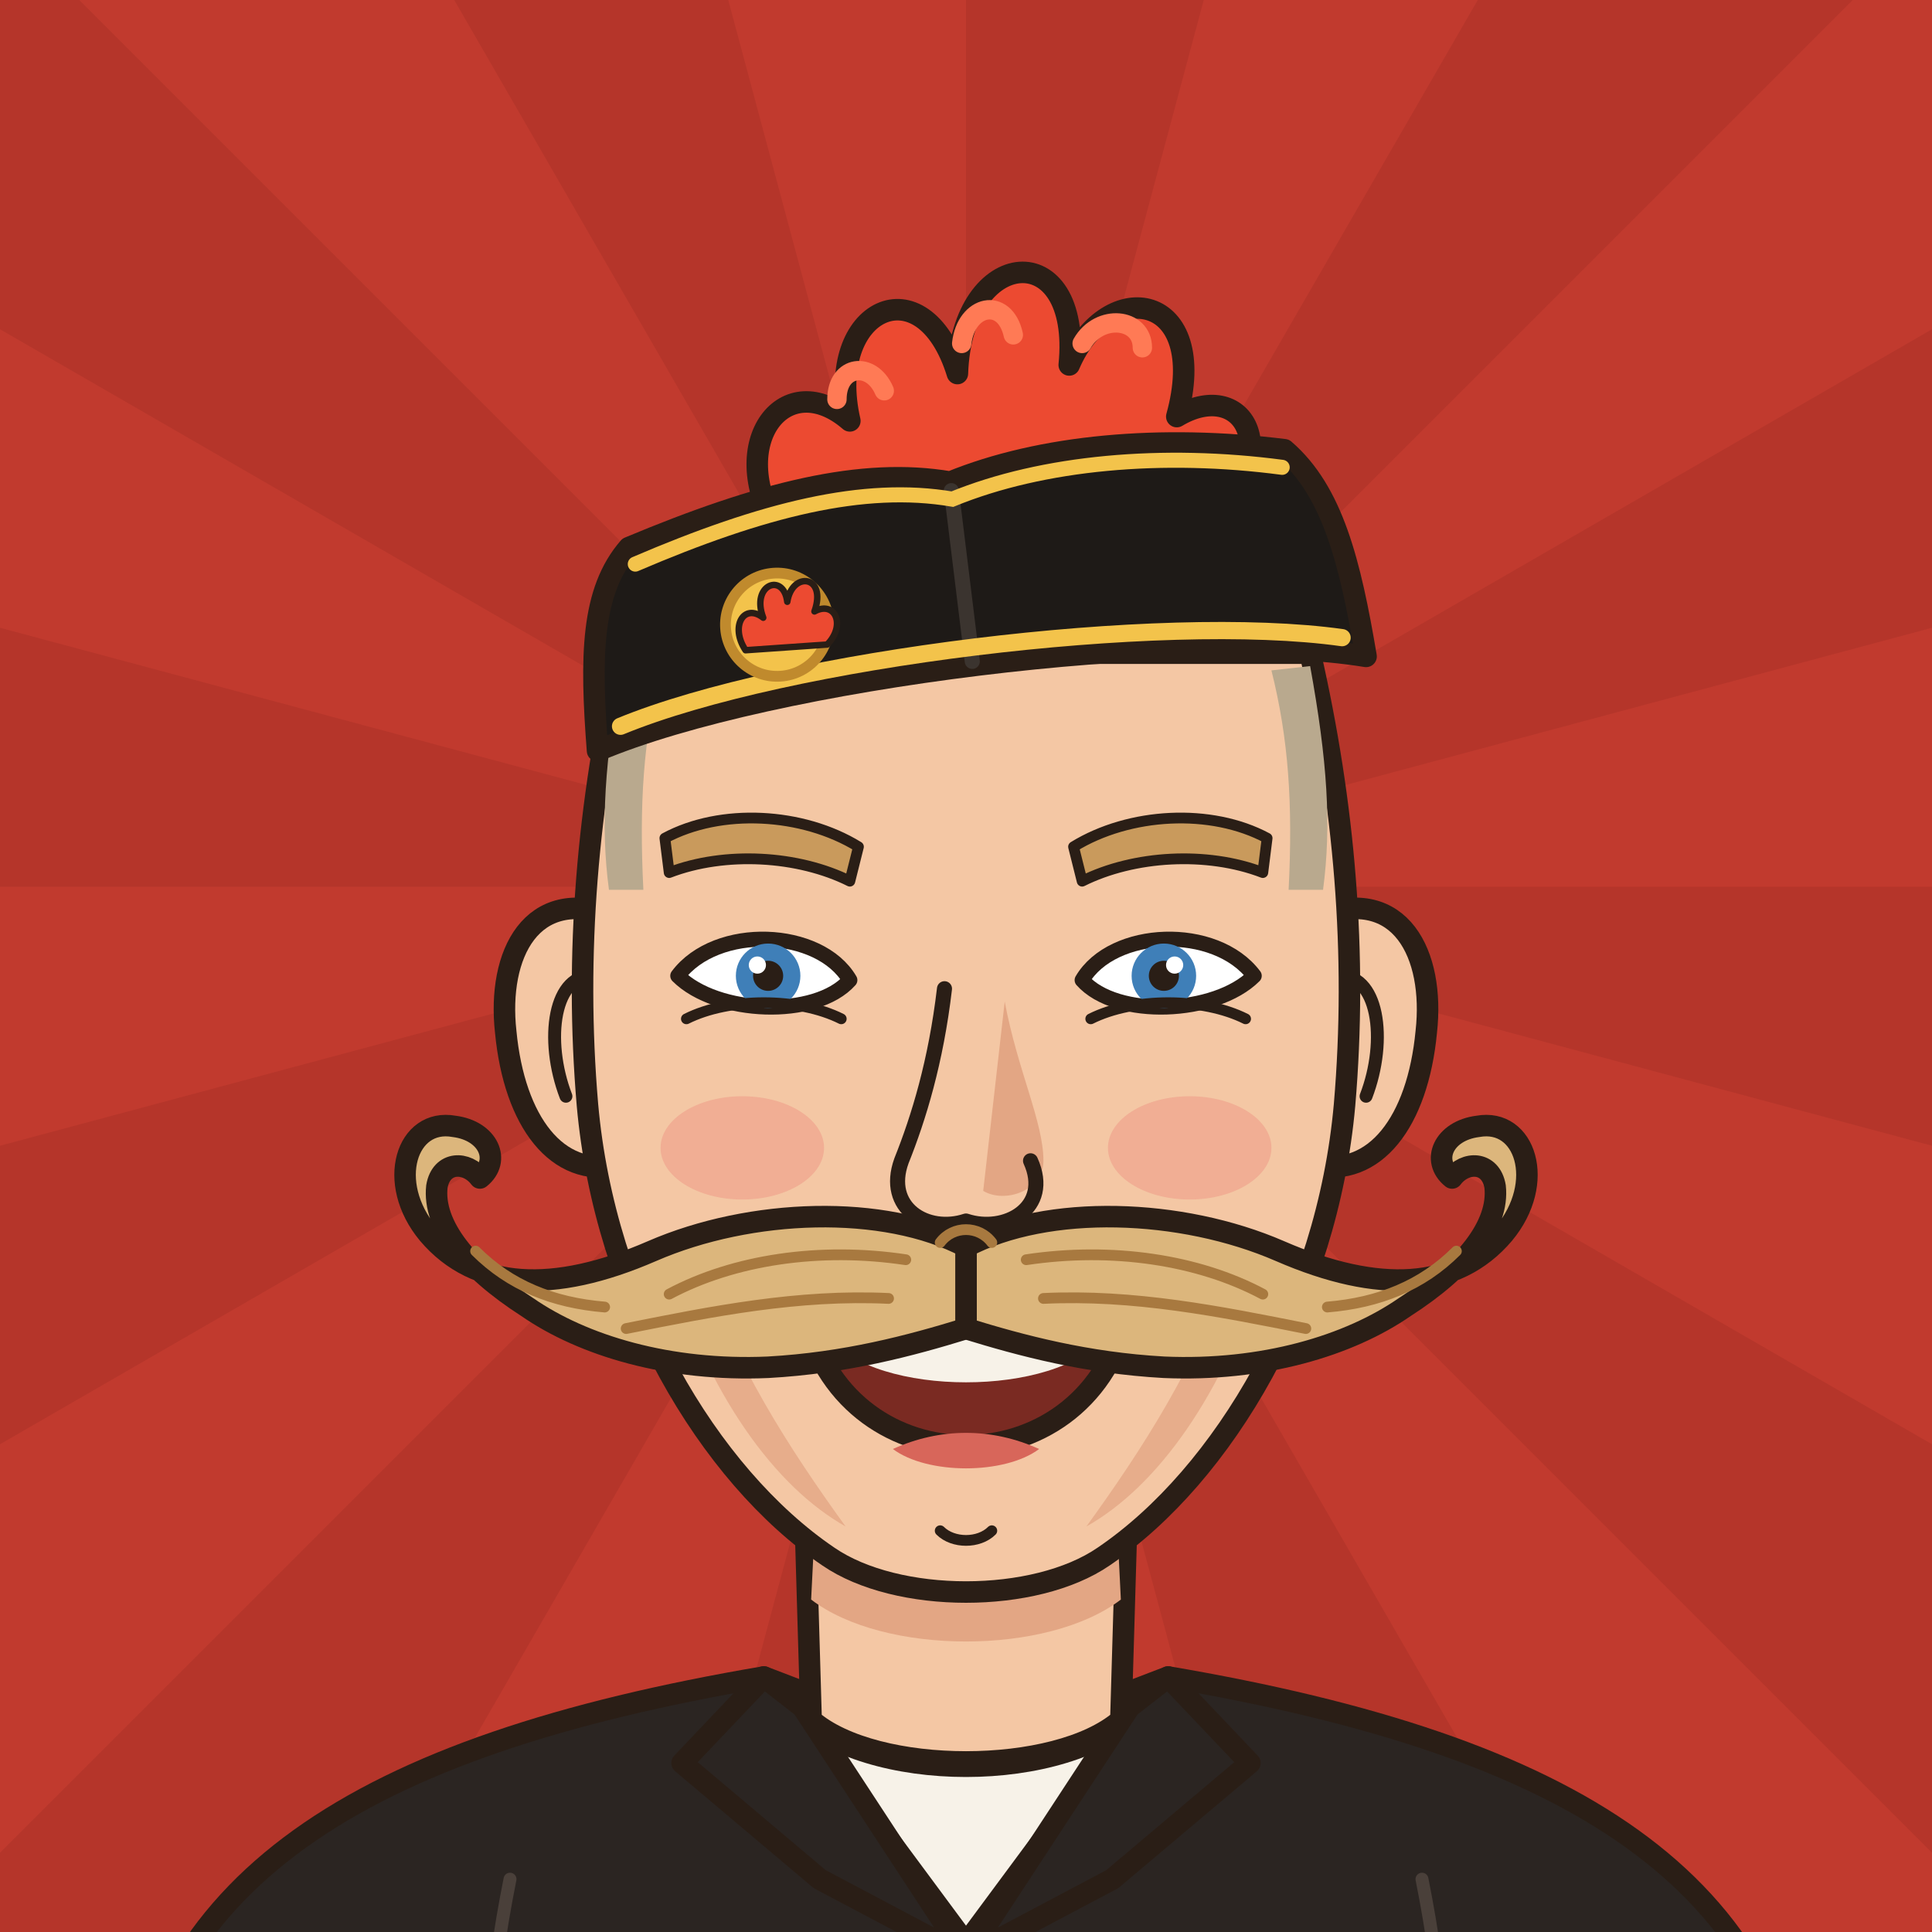
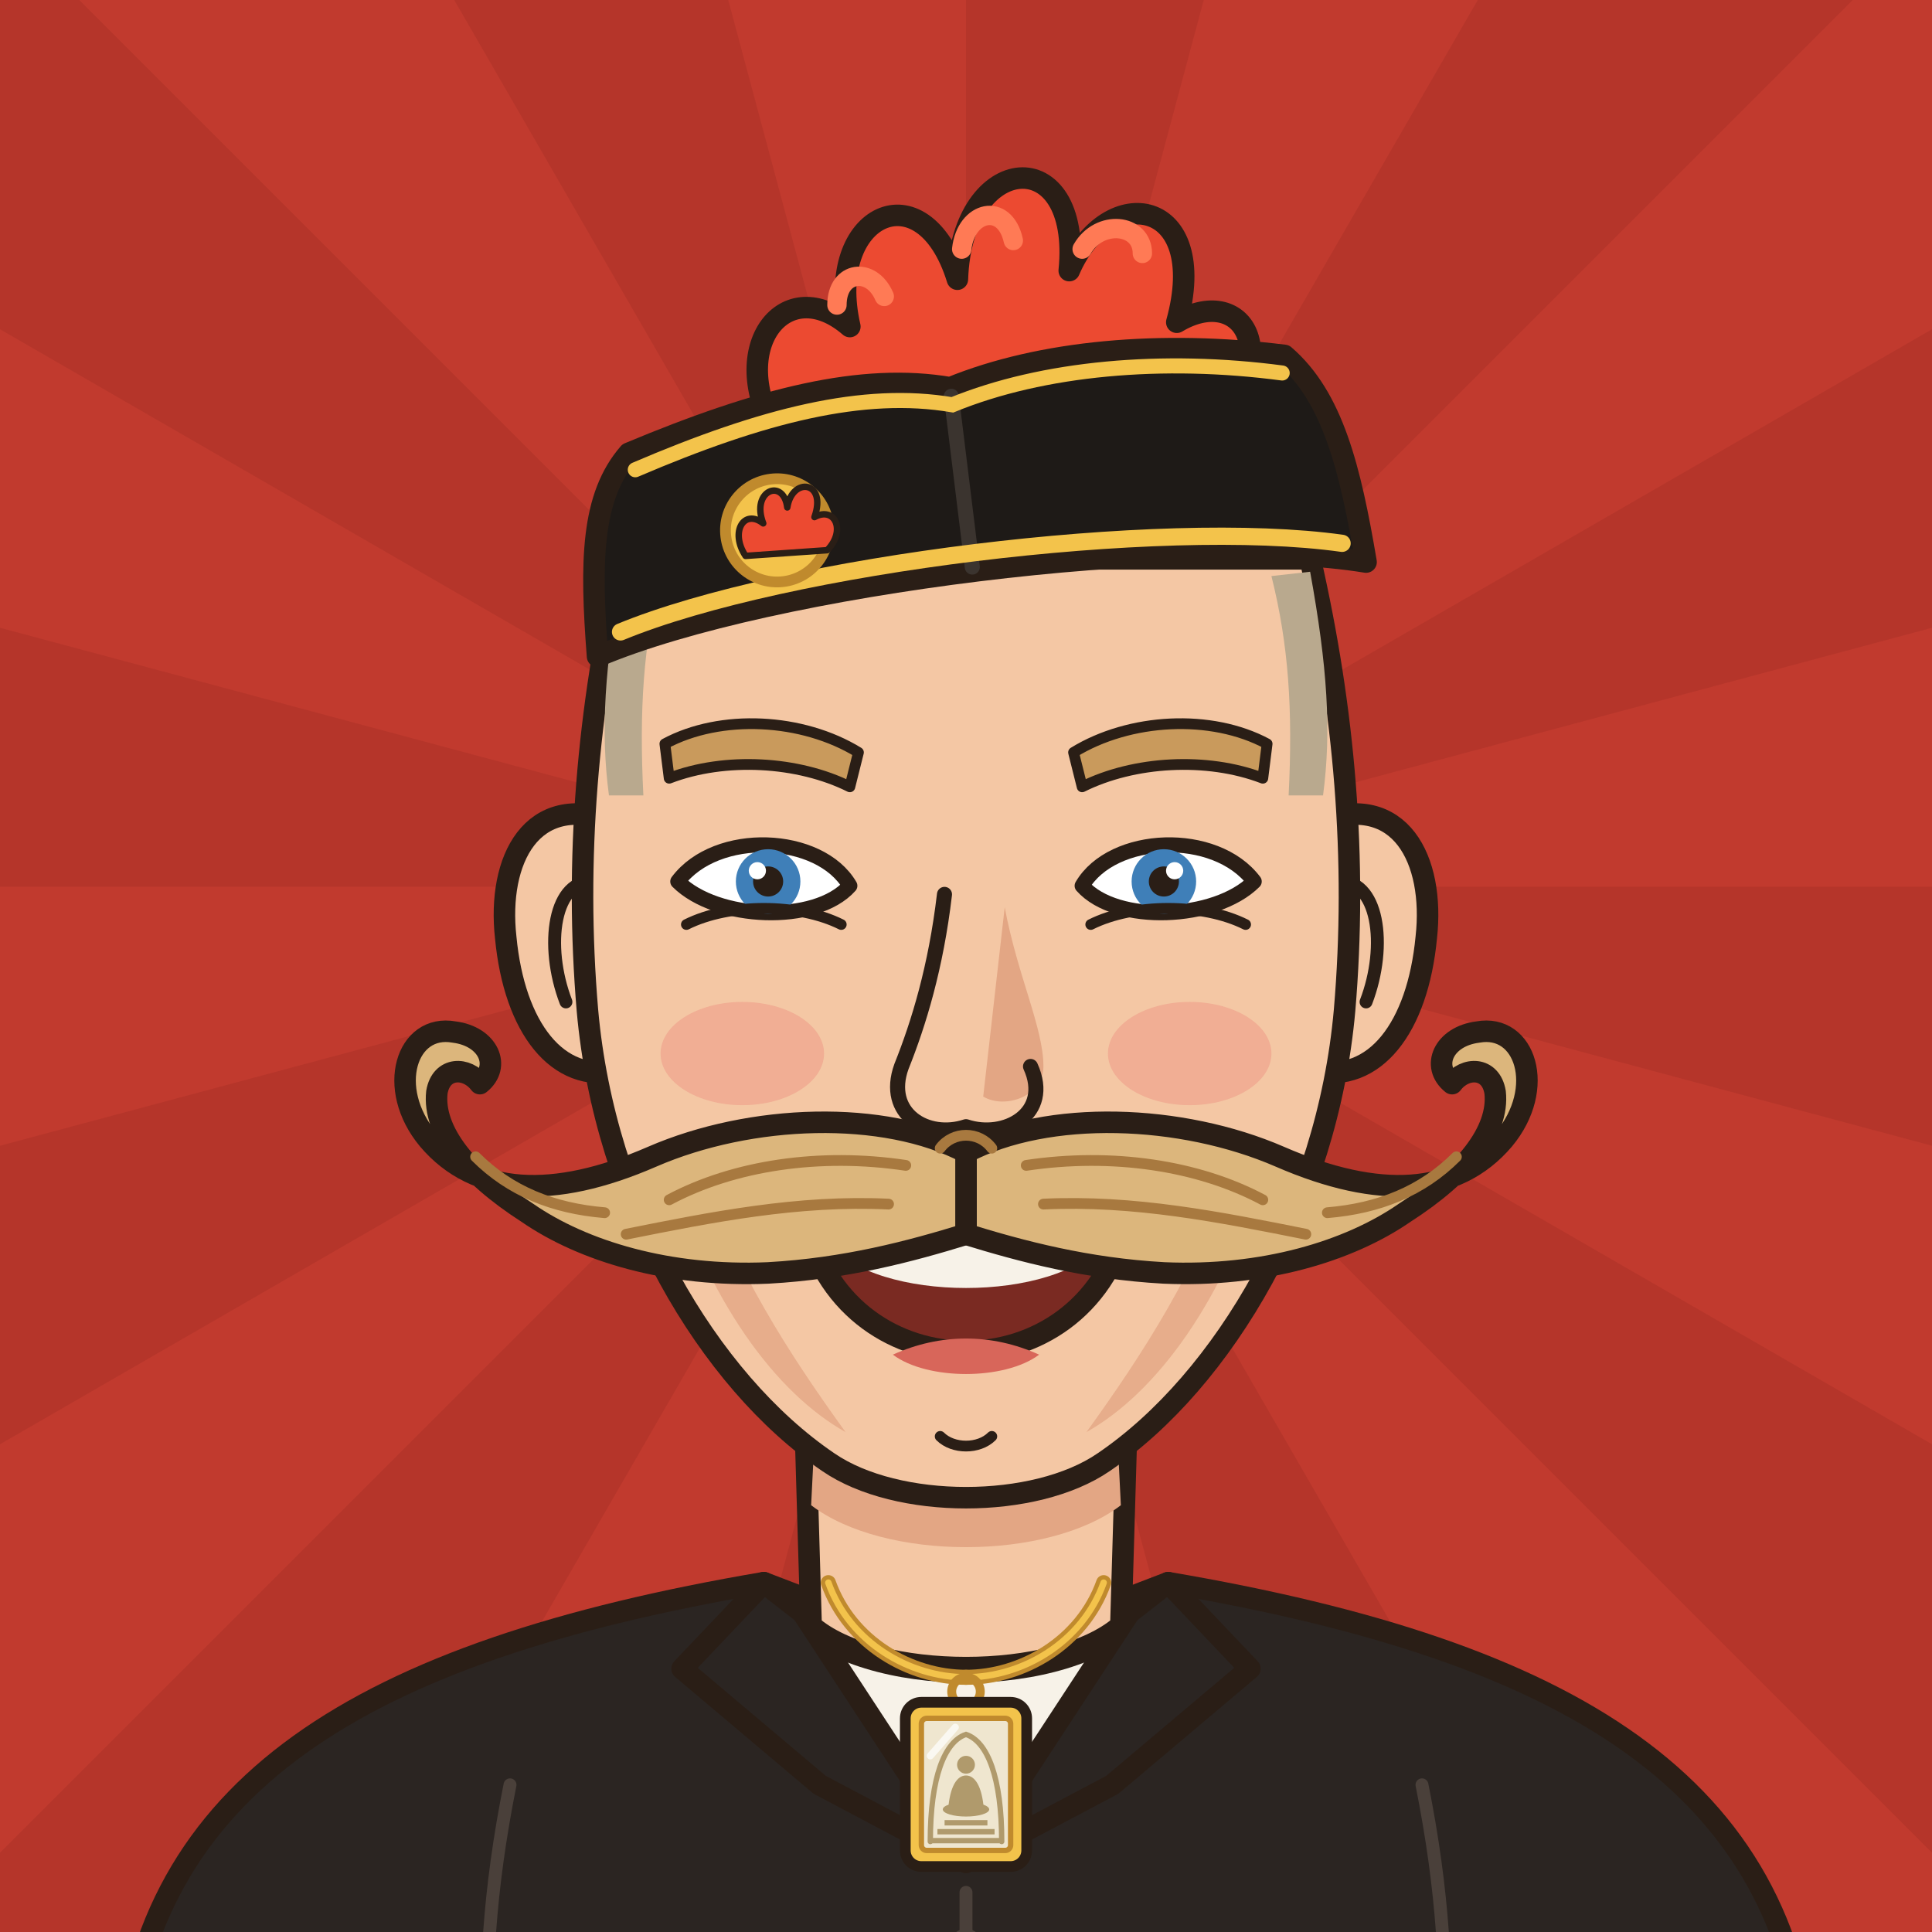
<svg xmlns="http://www.w3.org/2000/svg" viewBox="0 0 1024 1024" role="img" aria-label="ไก่ชน ยิ้ม / Gai Chon, grinning">
  <rect width="1024" height="1024" fill="#c13a2e" />
  <g fill="#b5352a">
    <path d="M512 470 L1612 470 L1575 755 Z" />
    <path d="M512 470 L1465 1020 L1290 1248 Z" />
    <path d="M512 470 L1062 1423 L797 1533 Z" />
    <path d="M512 470 L512 1570 L227 1533 Z" />
    <path d="M512 470 L-38 1423 L-266 1248 Z" />
    <path d="M512 470 L-441 1020 L-551 755 Z" />
    <path d="M512 470 L-588 470 L-551 185 Z" />
    <path d="M512 470 L-441 -80 L-266 -308 Z" />
    <path d="M512 470 L-38 -483 L227 -593 Z" />
    <path d="M512 470 L512 -630 L797 -593 Z" />
    <path d="M512 470 L1062 -483 L1290 -308 Z" />
    <path d="M512 470 L1465 -80 L1575 185 Z" />
  </g>
-   <g transform="translate(512 540) scale(1.14) translate(-512 -500)">
+   <g transform="translate(512 490) scale(1.14) translate(-512 -500)">
    <path d="M120 1030 C130 900 230 838 418 806 L512 842 L606 806 C794 838 894 900 904 1030 Z" fill="#2b2522" stroke="#2a1e16" stroke-width="10" stroke-linejoin="round" />
    <path d="M436 690 L440 826 C470 852 554 852 584 826 L588 690 Z" fill="#f4c7a4" stroke="#2a1e16" stroke-width="10" stroke-linejoin="round" />
    <path d="M442 730 C480 772 544 772 582 730 L584 770 C550 796 474 796 440 770 Z" fill="#e3a684" />
    <path d="M432 822 C466 856 558 856 592 822 L512 930 Z" fill="#f7f2e8" stroke="#2a1e16" stroke-width="10" stroke-linejoin="round" />
    <path d="M418 806 L380 846 L444 900 L512 936 L436 820 Z" fill="#2b2522" stroke="#2a1e16" stroke-width="10" stroke-linejoin="round" />
    <path d="M606 806 L644 846 L580 900 L512 936 L588 820 Z" fill="#2b2522" stroke="#2a1e16" stroke-width="10" stroke-linejoin="round" />
    <g stroke="#4a403a" stroke-width="6" fill="none" stroke-linecap="round">
      <path d="M512 950 L512 1030" />
      <path d="M300 900 C290 950 288 990 290 1030" />
      <path d="M724 900 C734 950 736 990 734 1030" />
    </g>
    <circle cx="512" cy="975" r="8" fill="#4a403a" />
+     <path d="M448 806 C458 834 486 850 512 850" fill="none" stroke="#c08a2d" stroke-width="7" stroke-linejoin="round" stroke-linecap="round" />
+     <g transform="translate(1024 0) scale(-1 1)">
+       <path d="M448 806 C458 834 486 850 512 850" fill="none" stroke="#c08a2d" stroke-width="7" stroke-linejoin="round" stroke-linecap="round" />
+     </g>
+     <path d="M448 806 C458 834 486 850 512 850" fill="none" stroke="#f3c34b" stroke-width="3" stroke-linejoin="round" stroke-linecap="round" />
+     <g transform="translate(1024 0) scale(-1 1)">
+       <path d="M448 806 C458 834 486 850 512 850" fill="none" stroke="#f3c34b" stroke-width="3" stroke-linejoin="round" stroke-linecap="round" />
+     </g>
+     <g transform="translate(512 850) scale(.83) translate(-512 -856)">
+       <circle cx="512" cy="864" r="8" fill="none" stroke="#c08a2d" stroke-width="5" />
+       <rect x="478" y="870" width="68" height="92" rx="9" fill="#f3c34b" stroke="#2a1e16" stroke-width="6" />
+       <rect x="487" y="879" width="50" height="74" rx="3" fill="#efe6cf" stroke="#c08a2d" stroke-width="3" />
+       <path d="M492 948 C492 912 500 892 512 888 C524 892 532 912 532 948" fill="none" stroke="#b09a6c" stroke-width="3" stroke-linecap="round" />
+       <circle cx="512" cy="905" r="5" fill="#b09a6c" />
+       <path d="M502 930 C503 917 507 911 512 911 C517 911 521 917 522 930 Z" fill="#b09a6c" />
+       <ellipse cx="512" cy="930" rx="13" ry="4" fill="#b09a6c" />
+       <g fill="#b09a6c">
+         <rect x="500" y="936" width="24" height="3" />
+         <rect x="496" y="941" width="32" height="3" />
+         <rect x="492" y="946" width="40" height="3" />
+       </g>
+       <path d="M492 900 L506 884" stroke="#fff" stroke-width="4" stroke-linecap="round" opacity=".7" />
+     </g>
    <path d="M676 452 C714 438 730 470 726 506 C722 548 702 574 674 568 Z" fill="#f4c7a4" stroke="#2a1e16" stroke-width="10" stroke-linejoin="round" stroke-linecap="round" />
    <g transform="translate(1024 0) scale(-1 1)">
      <path d="M676 452 C714 438 730 470 726 506 C722 548 702 574 674 568 Z" fill="#f4c7a4" stroke="#2a1e16" stroke-width="10" stroke-linejoin="round" stroke-linecap="round" />
    </g>
    <path d="M684 480 C704 478 708 510 698 536" fill="none" stroke="#2a1e16" stroke-width="6" stroke-linejoin="round" stroke-linecap="round" />
    <g transform="translate(1024 0) scale(-1 1)">
      <path d="M684 480 C704 478 708 510 698 536" fill="none" stroke="#2a1e16" stroke-width="6" stroke-linejoin="round" stroke-linecap="round" />
    </g>
    <path d="M352 330 C336 400 330 470 336 540 C344 630 392 712 448 750 C480 772 544 772 576 750 C632 712 680 630 688 540 C694 470 688 400 672 330 Z" fill="#f4c7a4" stroke="#2a1e16" stroke-width="10" stroke-linejoin="round" />
    <path d="M672 336 C680 380 682 410 678 440 L662 440 C664 400 662 370 654 338 Z" fill="#b9a98e" stroke="#2a1e16" stroke-width="0" stroke-linejoin="round" stroke-linecap="round" />
    <g transform="translate(1024 0) scale(-1 1)">
      <path d="M672 336 C680 380 682 410 678 440 L662 440 C664 400 662 370 654 338 Z" fill="#b9a98e" stroke="#2a1e16" stroke-width="0" stroke-linejoin="round" stroke-linecap="round" />
    </g>
    <path d="M372 610 C392 676 424 718 456 736 C430 700 404 660 388 612 Z" fill="#e3a684" opacity=".8" />
    <path d="M652 610 C632 676 600 718 568 736 C594 700 620 660 636 612 Z" fill="#e3a684" opacity=".8" />
    <path d="M500 738 C506 744 518 744 524 738" fill="none" stroke="#2a1e16" stroke-width="5" stroke-linecap="round" />
    <ellipse cx="408" cy="560" rx="38" ry="24" fill="#ee9c88" opacity=".6" />
    <ellipse cx="616" cy="560" rx="38" ry="24" fill="#ee9c88" opacity=".6" />
    <path d="M562 420 C588 404 626 402 652 416 L650 432 C624 422 590 424 566 436 Z" fill="#c99a5c" stroke="#2a1e16" stroke-width="5" stroke-linejoin="round" stroke-linecap="round" />
    <g transform="translate(1024 0) scale(-1 1)">
      <path d="M562 420 C588 404 626 402 652 416 L650 432 C624 422 590 424 566 436 Z" fill="#c99a5c" stroke="#2a1e16" stroke-width="5" stroke-linejoin="round" stroke-linecap="round" />
    </g>
    <path d="M566 482 C580 458 628 456 646 480 C628 498 582 500 566 482 Z" fill="#fff" stroke="#2a1e16" stroke-width="7" stroke-linejoin="round" />
    <circle cx="604" cy="480" r="15" fill="#3f7fb8" />
    <circle cx="604" cy="480" r="7" fill="#2a1e16" />
    <circle cx="609" cy="475" r="4" fill="#fff" />
    <path d="M570 500 C590 490 622 490 642 500" fill="none" stroke="#2a1e16" stroke-width="5" stroke-linecap="round" />
    <g transform="translate(1024 0) scale(-1 1)">
      <path d="M566 482 C580 458 628 456 646 480 C628 498 582 500 566 482 Z" fill="#fff" stroke="#2a1e16" stroke-width="7" stroke-linejoin="round" />
      <circle cx="604" cy="480" r="15" fill="#3f7fb8" />
      <circle cx="604" cy="480" r="7" fill="#2a1e16" />
      <circle cx="609" cy="475" r="4" fill="#fff" />
      <path d="M570 500 C590 490 622 490 642 500" fill="none" stroke="#2a1e16" stroke-width="5" stroke-linecap="round" />
    </g>
    <path d="M530 492 C536 524 548 548 548 566 C548 580 530 586 520 580" fill="#e3a684" stroke="none" />
    <path d="M502 486 C498 520 490 546 482 566 C474 588 494 600 512 594 C530 600 552 588 542 566" fill="none" stroke="#2a1e16" stroke-width="7" stroke-linecap="round" stroke-linejoin="round" />
    <path d="M438 640 C458 718 566 718 586 640 Z" fill="#7a2a22" stroke="#2a1e16" stroke-width="10" stroke-linejoin="round" />
    <path d="M448 648 C470 676 554 676 576 648 L576 640 L448 640 Z" fill="#f7f2e8" />
    <path d="M478 700 C500 690 524 690 546 700 C530 712 494 712 478 700 Z" fill="#d8665a" />
    <path d="M512 606 C550 586 612 588 658 608 C704 628 740 626 762 600 C782 576 772 546 750 550 C734 552 728 566 738 574 C744 566 756 566 758 578 C760 596 744 616 716 634 C690 652 650 664 604 662 C568 660 538 652 512 644 Z" fill="#dcb67c" stroke="#2a1e16" stroke-width="10" stroke-linejoin="round" stroke-linecap="round" />
    <g transform="translate(1024 0) scale(-1 1)">
      <path d="M512 606 C550 586 612 588 658 608 C704 628 740 626 762 600 C782 576 772 546 750 550 C734 552 728 566 738 574 C744 566 756 566 758 578 C760 596 744 616 716 634 C690 652 650 664 604 662 C568 660 538 652 512 644 Z" fill="#dcb67c" stroke="#2a1e16" stroke-width="10" stroke-linejoin="round" stroke-linecap="round" />
    </g>
    <path d="M540 612 C580 606 620 612 650 628 M548 630 C590 628 630 636 670 644 M680 634 C704 632 724 624 740 608" fill="none" stroke="#a8793f" stroke-width="5" stroke-linejoin="round" stroke-linecap="round" />
    <g transform="translate(1024 0) scale(-1 1)">
      <path d="M540 612 C580 606 620 612 650 628 M548 630 C590 628 630 636 670 644 M680 634 C704 632 724 624 740 608" fill="none" stroke="#a8793f" stroke-width="5" stroke-linejoin="round" stroke-linecap="round" />
    </g>
    <path d="M500 604 C506 596 518 596 524 604" fill="none" stroke="#a8793f" stroke-width="5" stroke-linecap="round" />
    <g transform="translate(0 36)">
      <path d="M424 236 C400 196 428 160 458 186 C446 134 492 112 508 164 C510 104 566 100 560 160 C578 118 626 126 610 184 C640 166 662 198 624 238 Z" fill="#ec4a31" stroke="#2a1e16" stroke-width="10" stroke-linejoin="round" />
      <path d="M452 176 C452 160 468 158 474 172 M510 150 C512 132 530 128 534 146 M566 150 C574 136 594 138 594 152" fill="none" stroke="#ff7a55" stroke-width="9" stroke-linecap="round" />
    </g>
    <g transform="rotate(-7 512 310)">
      <path d="M334 354 C336 310 340 280 360 262 C424 244 472 238 512 250 C556 238 612 240 668 254 C688 276 692 310 694 354 C612 330 418 330 334 354 Z" fill="#1e1a17" stroke="#2a1e16" stroke-width="10" stroke-linejoin="round" />
      <path d="M512 254 L512 334" stroke="#3b342f" stroke-width="7" stroke-linecap="round" />
      <path d="M362 270 C424 252 472 246 512 258 C556 246 612 248 666 262" fill="none" stroke="#f3c34b" stroke-width="7" stroke-linecap="round" />
      <path d="M346 344 C426 322 602 322 684 344" fill="none" stroke="#f3c34b" stroke-width="8" stroke-linecap="round" />
      <circle cx="424" cy="306" r="24" fill="#f3c34b" stroke="#c08a2d" stroke-width="5" />
      <path d="M408 316 C402 304 410 294 418 302 C414 286 430 282 430 296 C434 282 450 286 442 302 C452 298 456 310 446 318 Z" fill="#ec4a31" stroke="#2a1e16" stroke-width="3" stroke-linejoin="round" />
    </g>
  </g>
</svg>
